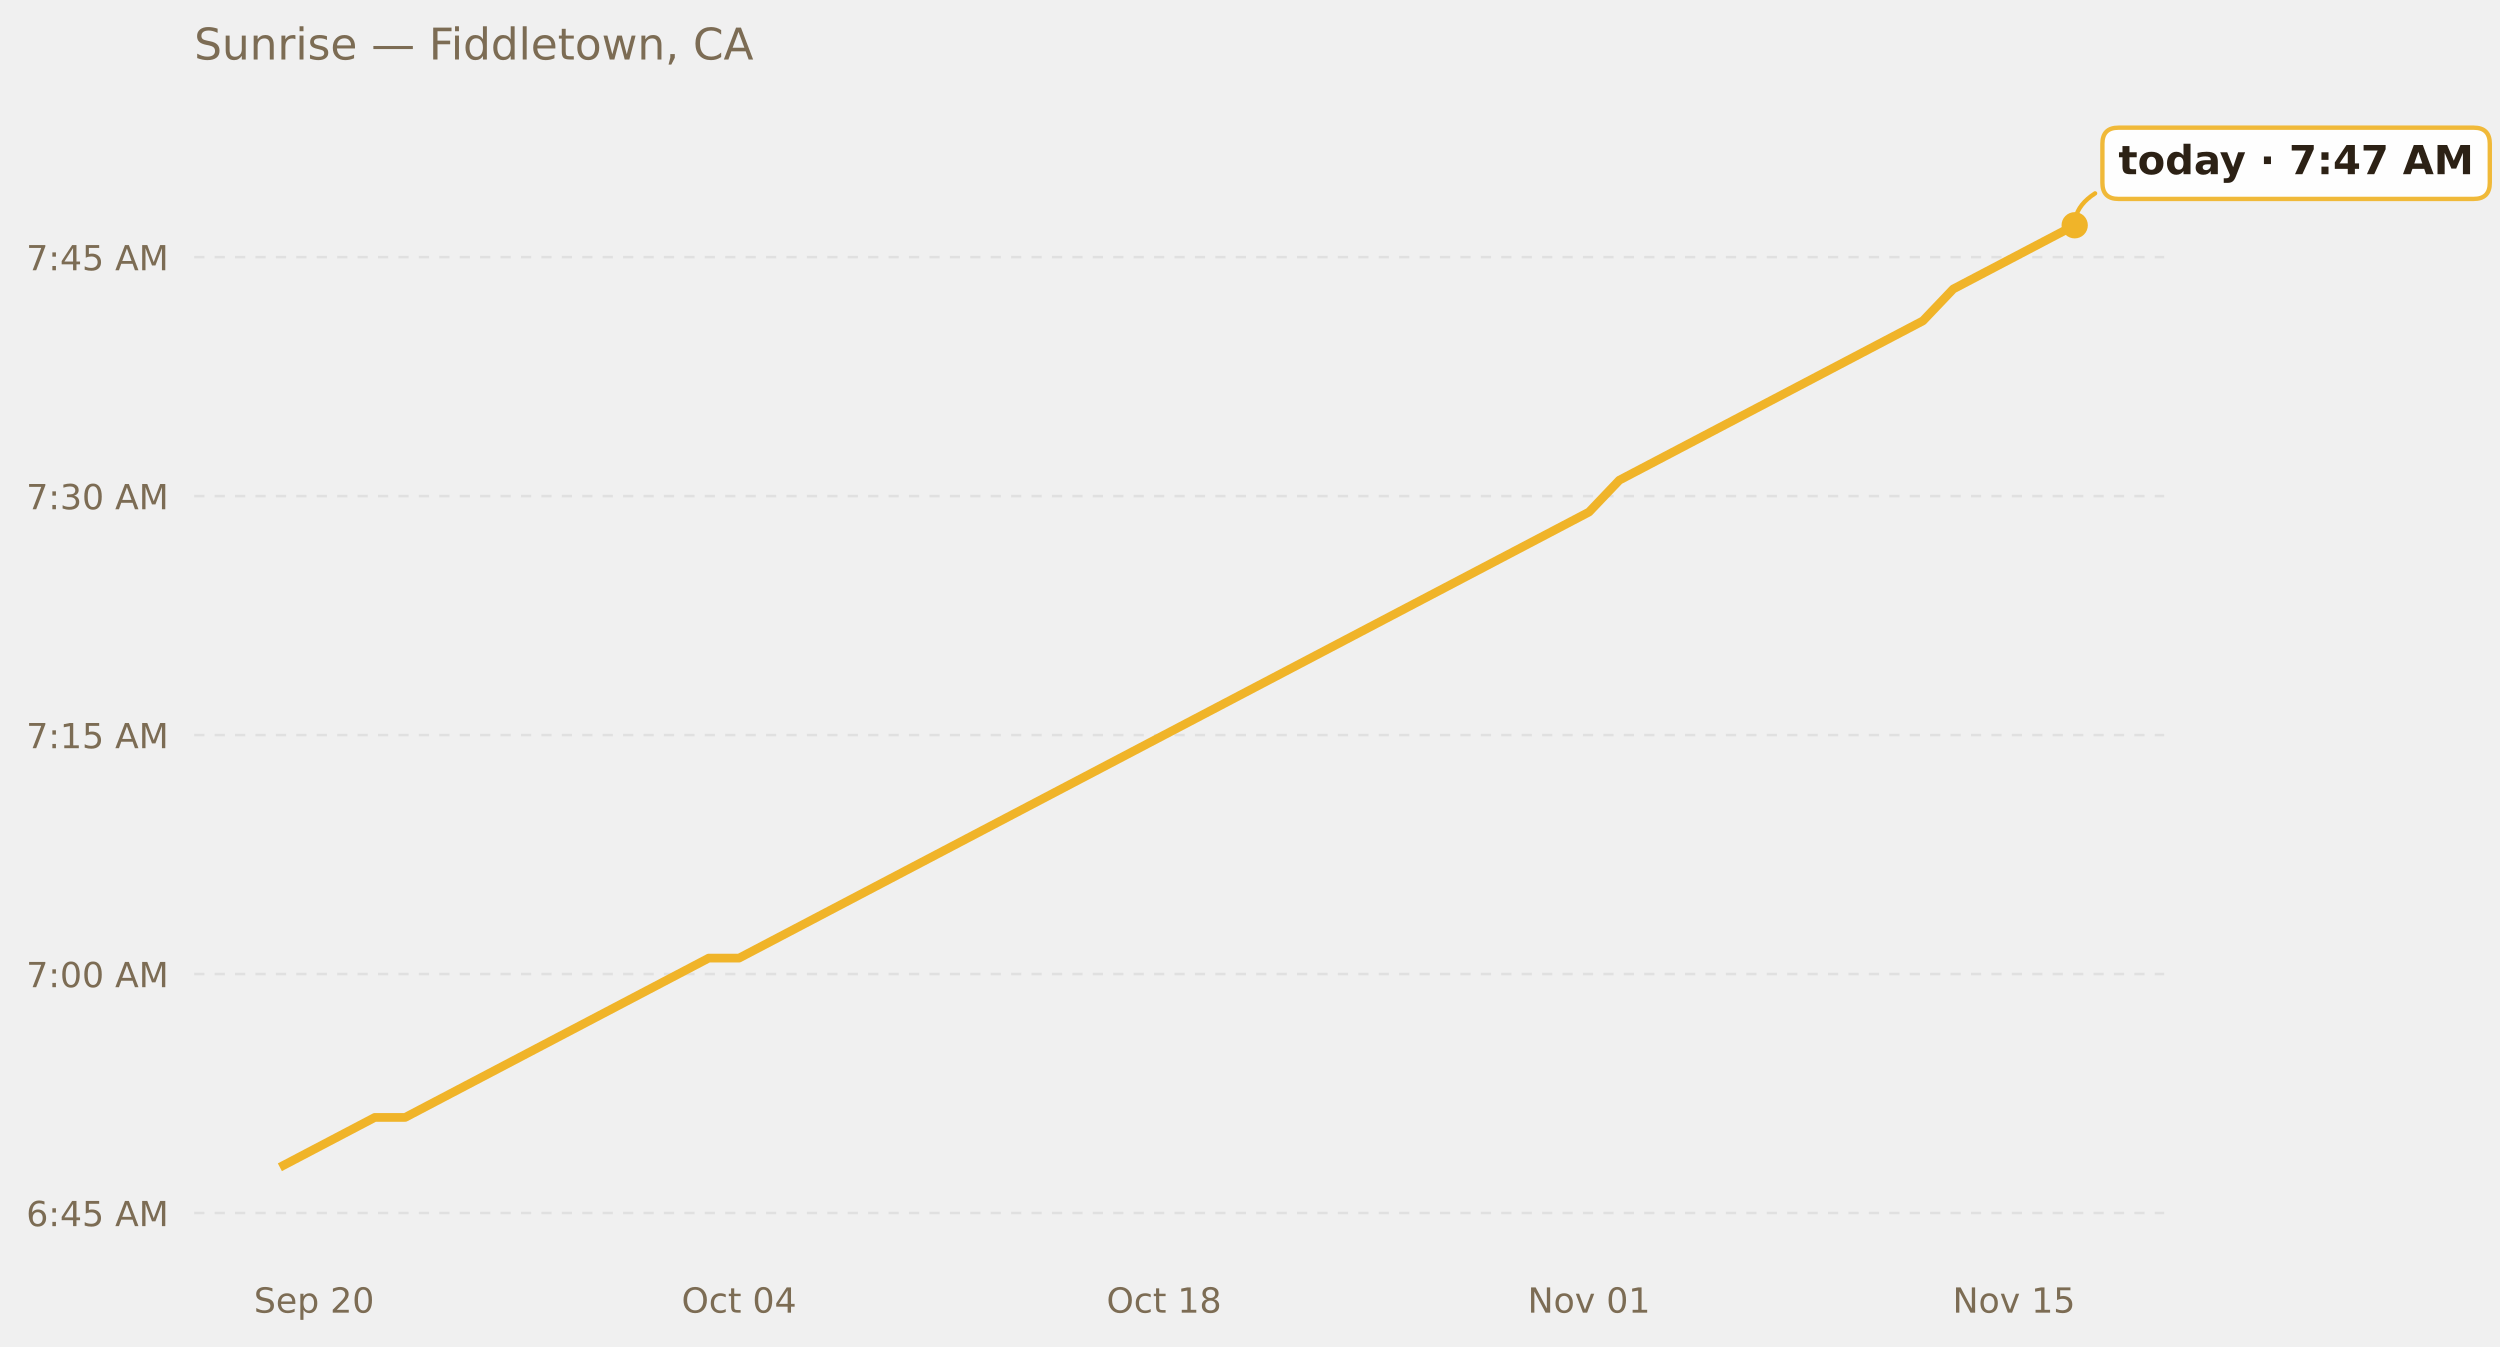
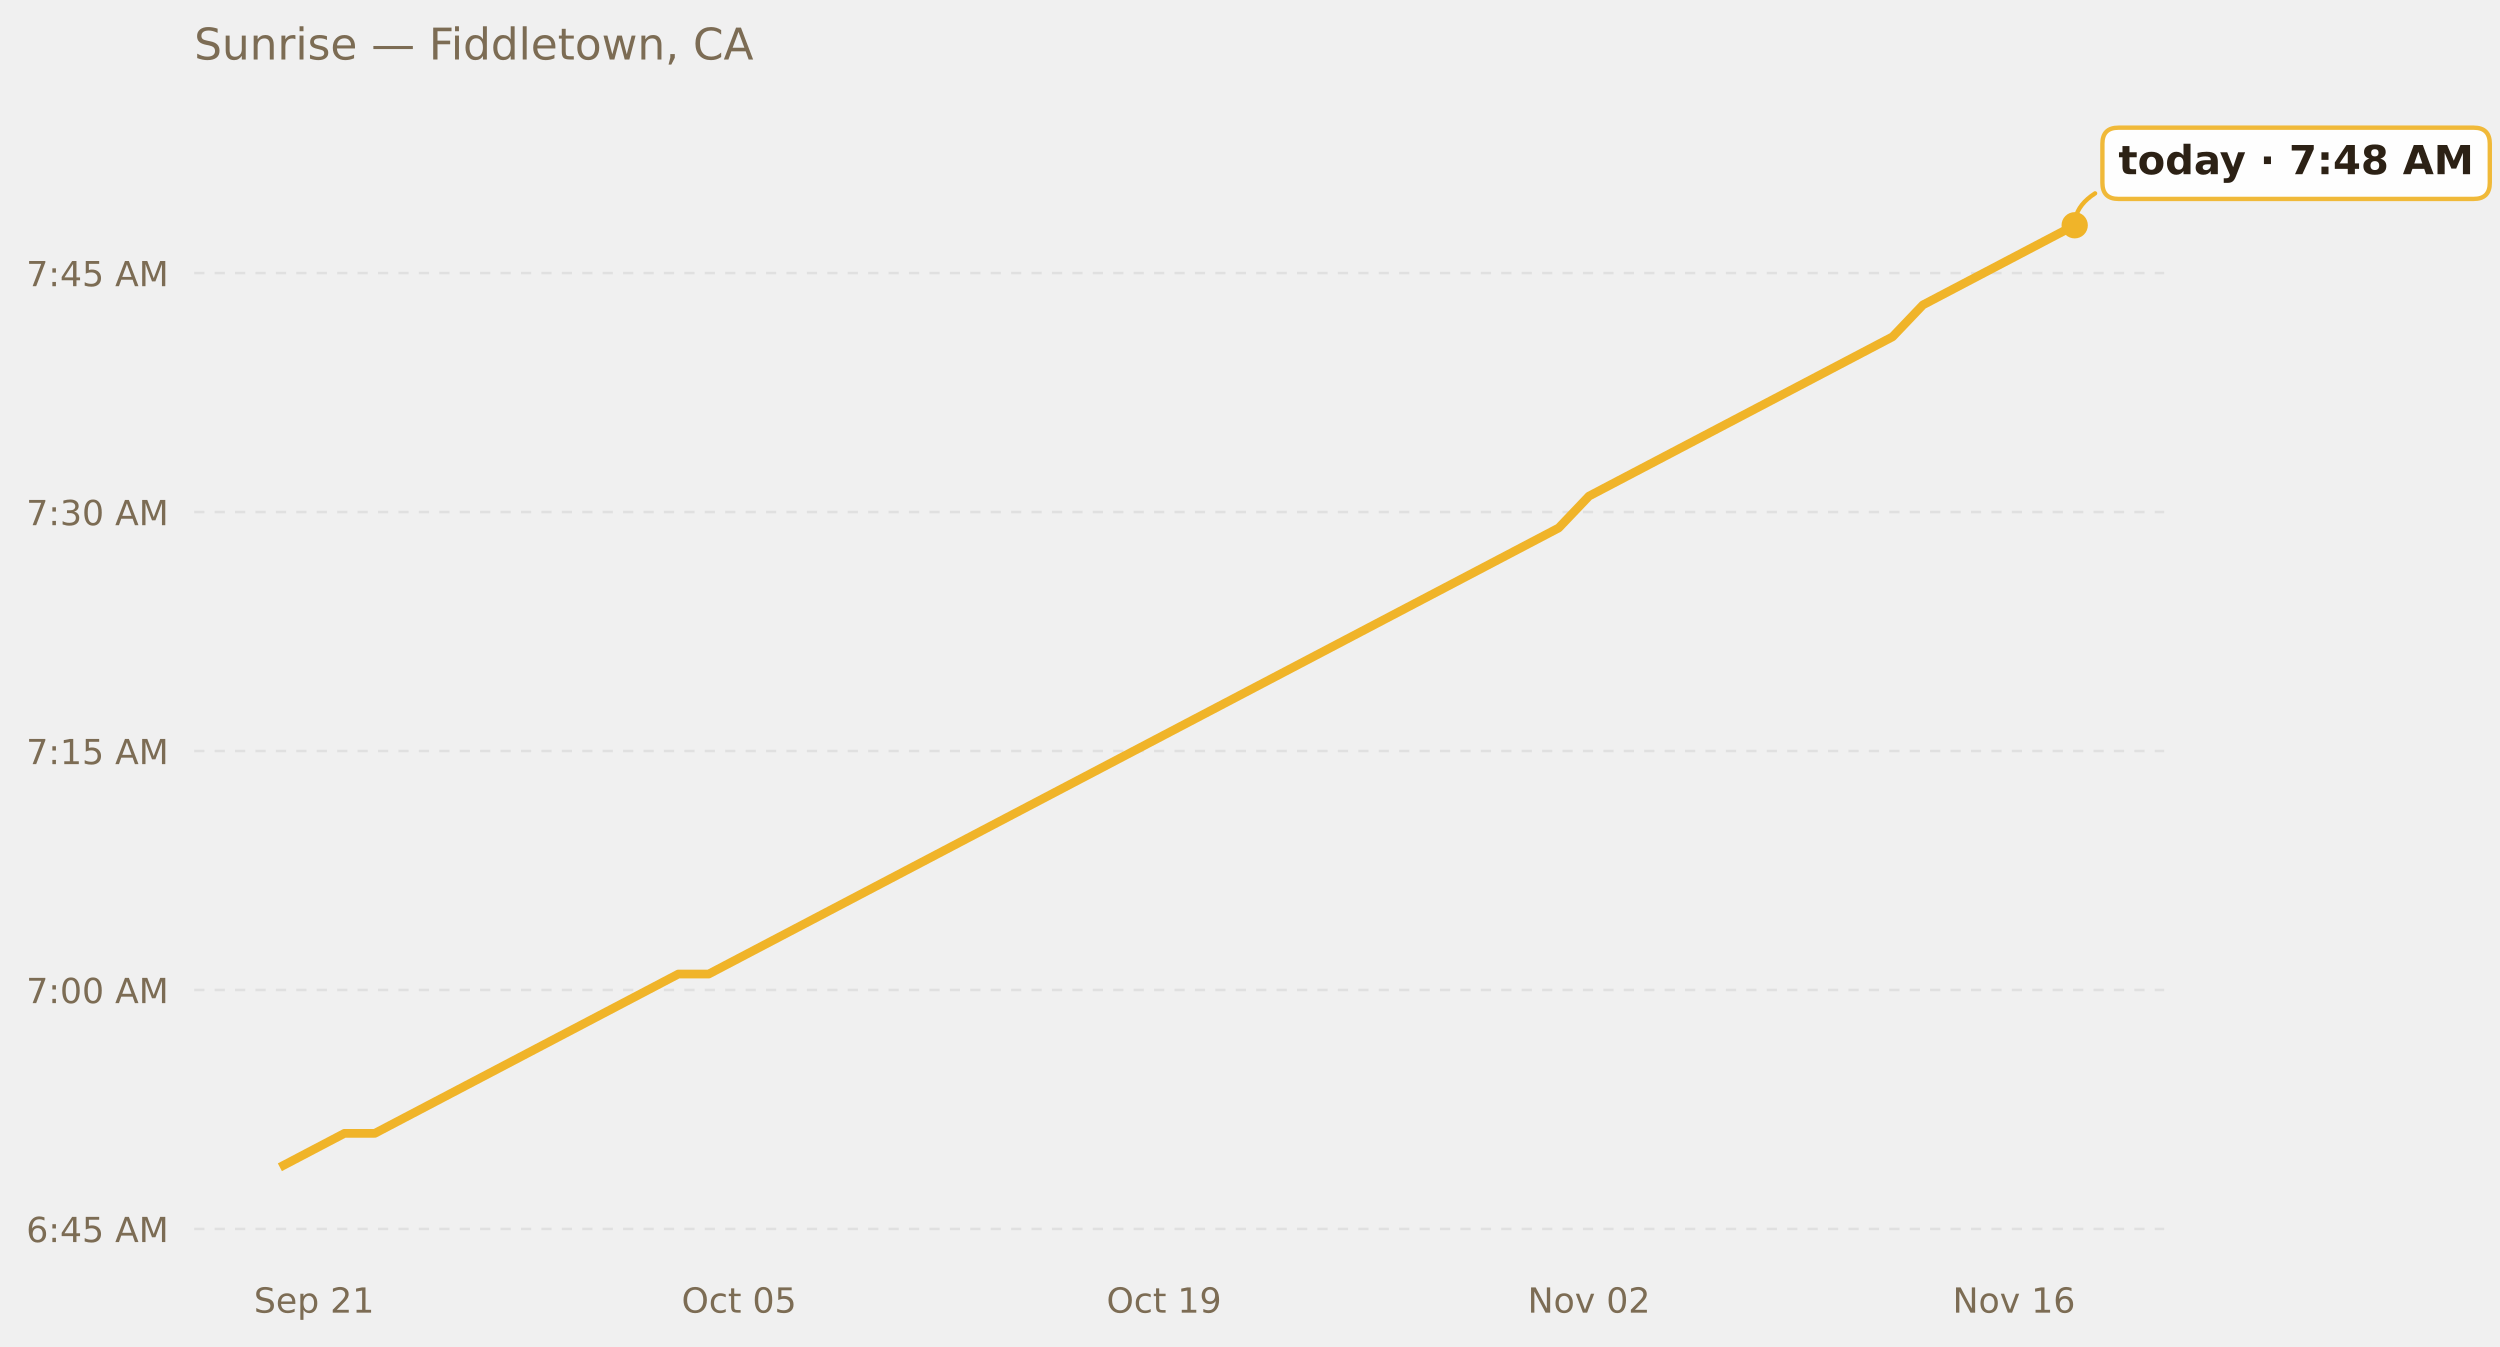
<svg xmlns="http://www.w3.org/2000/svg" xmlns:xlink="http://www.w3.org/1999/xlink" width="685.516pt" height="369.112pt" viewBox="0 0 685.516 369.112" version="1.1">
  <defs>
    <style type="text/css">*{stroke-linejoin: round; stroke-linecap: butt}</style>
  </defs>
  <g id="figure_1">
    <g id="patch_1">
      <path d="M 0 369.112  L 685.516 369.112  L 685.516 0  L 0 0  L 0 369.112  z " style="fill: none; opacity: 0" />
    </g>
    <g id="axes_1">
      <g id="patch_2">
        <path d="M 53.248 345.718  L 593.447 345.718  L 593.447 30.318  L 53.248 30.318  L 53.248 345.718  z " style="fill: none" />
      </g>
      <g id="matplotlib.axis_1">
        <g id="xtick_1">
          <g id="text_1">
            <g style="fill: #7c6c54" transform="translate(69.6183 359.9366) scale(0.095 -0.095)">
              <defs>
                <path id="DejaVuSans-53" d="M 3425 4513  L 3425 3897  Q 3066 4069 2747 4153  Q 2428 4238 2131 4238  Q 1616 4238 1336 4038  Q 1056 3838 1056 3469  Q 1056 3159 1242 3001  Q 1428 2844 1947 2747  L 2328 2669  Q 3034 2534 3370 2195  Q 3706 1856 3706 1288  Q 3706 609 3251 259  Q 2797 -91 1919 -91  Q 1588 -91 1214 -16  Q 841 59 441 206  L 441 856  Q 825 641 1194 531  Q 1563 422 1919 422  Q 2459 422 2753 634  Q 3047 847 3047 1241  Q 3047 1584 2836 1778  Q 2625 1972 2144 2069  L 1759 2144  Q 1053 2284 737 2584  Q 422 2884 422 3419  Q 422 4038 858 4394  Q 1294 4750 2059 4750  Q 2388 4750 2728 4690  Q 3069 4631 3425 4513  z " transform="scale(0.015625)" />
                <path id="DejaVuSans-65" d="M 3597 1894  L 3597 1613  L 953 1613  Q 991 1019 1311 708  Q 1631 397 2203 397  Q 2534 397 2845 478  Q 3156 559 3463 722  L 3463 178  Q 3153 47 2828 -22  Q 2503 -91 2169 -91  Q 1331 -91 842 396  Q 353 884 353 1716  Q 353 2575 817 3079  Q 1281 3584 2069 3584  Q 2775 3584 3186 3129  Q 3597 2675 3597 1894  z M 3022 2063  Q 3016 2534 2758 2815  Q 2500 3097 2075 3097  Q 1594 3097 1305 2825  Q 1016 2553 972 2059  L 3022 2063  z " transform="scale(0.015625)" />
                <path id="DejaVuSans-70" d="M 1159 525  L 1159 -1331  L 581 -1331  L 581 3500  L 1159 3500  L 1159 2969  Q 1341 3281 1617 3432  Q 1894 3584 2278 3584  Q 2916 3584 3314 3078  Q 3713 2572 3713 1747  Q 3713 922 3314 415  Q 2916 -91 2278 -91  Q 1894 -91 1617 61  Q 1341 213 1159 525  z M 3116 1747  Q 3116 2381 2855 2742  Q 2594 3103 2138 3103  Q 1681 3103 1420 2742  Q 1159 2381 1159 1747  Q 1159 1113 1420 752  Q 1681 391 2138 391  Q 2594 391 2855 752  Q 3116 1113 3116 1747  z " transform="scale(0.015625)" />
                <path id="DejaVuSans-20" transform="scale(0.015625)" />
                <path id="DejaVuSans-32" d="M 1228 531  L 3431 531  L 3431 0  L 469 0  L 469 531  Q 828 903 1448 1529  Q 2069 2156 2228 2338  Q 2531 2678 2651 2914  Q 2772 3150 2772 3378  Q 2772 3750 2511 3984  Q 2250 4219 1831 4219  Q 1534 4219 1204 4116  Q 875 4013 500 3803  L 500 4441  Q 881 4594 1212 4672  Q 1544 4750 1819 4750  Q 2544 4750 2975 4387  Q 3406 4025 3406 3419  Q 3406 3131 3298 2873  Q 3191 2616 2906 2266  Q 2828 2175 2409 1742  Q 1991 1309 1228 531  z " transform="scale(0.015625)" />
-                 <path id="DejaVuSans-30" d="M 2034 4250  Q 1547 4250 1301 3770  Q 1056 3291 1056 2328  Q 1056 1369 1301 889  Q 1547 409 2034 409  Q 2525 409 2770 889  Q 3016 1369 3016 2328  Q 3016 3291 2770 3770  Q 2525 4250 2034 4250  z M 2034 4750  Q 2819 4750 3233 4129  Q 3647 3509 3647 2328  Q 3647 1150 3233 529  Q 2819 -91 2034 -91  Q 1250 -91 836 529  Q 422 1150 422 2328  Q 422 3509 836 4129  Q 1250 4750 2034 4750  z " transform="scale(0.015625)" />
+                 <path id="DejaVuSans-31" d="M 794 531  L 1825 531  L 1825 4091  L 703 3866  L 703 4441  L 1819 4666  L 2450 4666  L 2450 531  L 3481 531  L 3481 0  L 794 0  L 794 531  z " transform="scale(0.015625)" />
              </defs>
              <use xlink:href="#DejaVuSans-53" />
              <use xlink:href="#DejaVuSans-65" x="63.477" />
              <use xlink:href="#DejaVuSans-70" x="125" />
              <use xlink:href="#DejaVuSans-20" x="188.477" />
              <use xlink:href="#DejaVuSans-32" x="220.264" />
-               <use xlink:href="#DejaVuSans-30" x="283.887" />
+               <use xlink:href="#DejaVuSans-31" x="283.887" />
            </g>
          </g>
        </g>
        <g id="xtick_2">
          <g id="text_2">
            <g style="fill: #7c6c54" transform="translate(186.8889 359.9366) scale(0.095 -0.095)">
              <defs>
                <path id="DejaVuSans-4f" d="M 2522 4238  Q 1834 4238 1429 3725  Q 1025 3213 1025 2328  Q 1025 1447 1429 934  Q 1834 422 2522 422  Q 3209 422 3611 934  Q 4013 1447 4013 2328  Q 4013 3213 3611 3725  Q 3209 4238 2522 4238  z M 2522 4750  Q 3503 4750 4090 4092  Q 4678 3434 4678 2328  Q 4678 1225 4090 567  Q 3503 -91 2522 -91  Q 1538 -91 948 565  Q 359 1222 359 2328  Q 359 3434 948 4092  Q 1538 4750 2522 4750  z " transform="scale(0.015625)" />
                <path id="DejaVuSans-63" d="M 3122 3366  L 3122 2828  Q 2878 2963 2633 3030  Q 2388 3097 2138 3097  Q 1578 3097 1268 2742  Q 959 2388 959 1747  Q 959 1106 1268 751  Q 1578 397 2138 397  Q 2388 397 2633 464  Q 2878 531 3122 666  L 3122 134  Q 2881 22 2623 -34  Q 2366 -91 2075 -91  Q 1284 -91 818 406  Q 353 903 353 1747  Q 353 2603 823 3093  Q 1294 3584 2113 3584  Q 2378 3584 2631 3529  Q 2884 3475 3122 3366  z " transform="scale(0.015625)" />
                <path id="DejaVuSans-74" d="M 1172 4494  L 1172 3500  L 2356 3500  L 2356 3053  L 1172 3053  L 1172 1153  Q 1172 725 1289 603  Q 1406 481 1766 481  L 2356 481  L 2356 0  L 1766 0  Q 1100 0 847 248  Q 594 497 594 1153  L 594 3053  L 172 3053  L 172 3500  L 594 3500  L 594 4494  L 1172 4494  z " transform="scale(0.015625)" />
-                 <path id="DejaVuSans-34" d="M 2419 4116  L 825 1625  L 2419 1625  L 2419 4116  z M 2253 4666  L 3047 4666  L 3047 1625  L 3713 1625  L 3713 1100  L 3047 1100  L 3047 0  L 2419 0  L 2419 1100  L 313 1100  L 313 1709  L 2253 4666  z " transform="scale(0.015625)" />
+                 <path id="DejaVuSans-30" d="M 2034 4250  Q 1547 4250 1301 3770  Q 1056 3291 1056 2328  Q 1056 1369 1301 889  Q 1547 409 2034 409  Q 2525 409 2770 889  Q 3016 1369 3016 2328  Q 3016 3291 2770 3770  Q 2525 4250 2034 4250  z M 2034 4750  Q 2819 4750 3233 4129  Q 3647 3509 3647 2328  Q 3647 1150 3233 529  Q 2819 -91 2034 -91  Q 1250 -91 836 529  Q 422 1150 422 2328  Q 422 3509 836 4129  Q 1250 4750 2034 4750  z " transform="scale(0.015625)" />
+                 <path id="DejaVuSans-35" d="M 691 4666  L 3169 4666  L 3169 4134  L 1269 4134  L 1269 2991  Q 1406 3038 1543 3061  Q 1681 3084 1819 3084  Q 2600 3084 3056 2656  Q 3513 2228 3513 1497  Q 3513 744 3044 326  Q 2575 -91 1722 -91  Q 1428 -91 1123 -41  Q 819 9 494 109  L 494 744  Q 775 591 1075 516  Q 1375 441 1709 441  Q 2250 441 2565 725  Q 2881 1009 2881 1497  Q 2881 1984 2565 2268  Q 2250 2553 1709 2553  Q 1456 2553 1204 2497  Q 953 2441 691 2322  L 691 4666  z " transform="scale(0.015625)" />
              </defs>
              <use xlink:href="#DejaVuSans-4f" />
              <use xlink:href="#DejaVuSans-63" x="78.711" />
              <use xlink:href="#DejaVuSans-74" x="133.691" />
              <use xlink:href="#DejaVuSans-20" x="172.9" />
              <use xlink:href="#DejaVuSans-30" x="204.688" />
-               <use xlink:href="#DejaVuSans-34" x="268.311" />
+               <use xlink:href="#DejaVuSans-35" x="268.311" />
            </g>
          </g>
        </g>
        <g id="xtick_3">
          <g id="text_3">
            <g style="fill: #7c6c54" transform="translate(303.4187 359.9366) scale(0.095 -0.095)">
              <defs>
-                 <path id="DejaVuSans-31" d="M 794 531  L 1825 531  L 1825 4091  L 703 3866  L 703 4441  L 1819 4666  L 2450 4666  L 2450 531  L 3481 531  L 3481 0  L 794 0  L 794 531  z " transform="scale(0.015625)" />
-                 <path id="DejaVuSans-38" d="M 2034 2216  Q 1584 2216 1326 1975  Q 1069 1734 1069 1313  Q 1069 891 1326 650  Q 1584 409 2034 409  Q 2484 409 2743 651  Q 3003 894 3003 1313  Q 3003 1734 2745 1975  Q 2488 2216 2034 2216  z M 1403 2484  Q 997 2584 770 2862  Q 544 3141 544 3541  Q 544 4100 942 4425  Q 1341 4750 2034 4750  Q 2731 4750 3128 4425  Q 3525 4100 3525 3541  Q 3525 3141 3298 2862  Q 3072 2584 2669 2484  Q 3125 2378 3379 2068  Q 3634 1759 3634 1313  Q 3634 634 3220 271  Q 2806 -91 2034 -91  Q 1263 -91 848 271  Q 434 634 434 1313  Q 434 1759 690 2068  Q 947 2378 1403 2484  z M 1172 3481  Q 1172 3119 1398 2916  Q 1625 2713 2034 2713  Q 2441 2713 2670 2916  Q 2900 3119 2900 3481  Q 2900 3844 2670 4047  Q 2441 4250 2034 4250  Q 1625 4250 1398 4047  Q 1172 3844 1172 3481  z " transform="scale(0.015625)" />
+                 <path id="DejaVuSans-39" d="M 703 97  L 703 672  Q 941 559 1184 500  Q 1428 441 1663 441  Q 2288 441 2617 861  Q 2947 1281 2994 2138  Q 2813 1869 2534 1725  Q 2256 1581 1919 1581  Q 1219 1581 811 2004  Q 403 2428 403 3163  Q 403 3881 828 4315  Q 1253 4750 1959 4750  Q 2769 4750 3195 4129  Q 3622 3509 3622 2328  Q 3622 1225 3098 567  Q 2575 -91 1691 -91  Q 1453 -91 1209 -44  Q 966 3 703 97  z M 1959 2075  Q 2384 2075 2632 2365  Q 2881 2656 2881 3163  Q 2881 3666 2632 3958  Q 2384 4250 1959 4250  Q 1534 4250 1286 3958  Q 1038 3666 1038 3163  Q 1038 2656 1286 2365  Q 1534 2075 1959 2075  z " transform="scale(0.015625)" />
              </defs>
              <use xlink:href="#DejaVuSans-4f" />
              <use xlink:href="#DejaVuSans-63" x="78.711" />
              <use xlink:href="#DejaVuSans-74" x="133.691" />
              <use xlink:href="#DejaVuSans-20" x="172.9" />
              <use xlink:href="#DejaVuSans-31" x="204.688" />
-               <use xlink:href="#DejaVuSans-38" x="268.311" />
+               <use xlink:href="#DejaVuSans-39" x="268.311" />
            </g>
          </g>
        </g>
        <g id="xtick_4">
          <g id="text_4">
            <g style="fill: #7c6c54" transform="translate(418.8902 359.9366) scale(0.095 -0.095)">
              <defs>
                <path id="DejaVuSans-4e" d="M 628 4666  L 1478 4666  L 3547 763  L 3547 4666  L 4159 4666  L 4159 0  L 3309 0  L 1241 3903  L 1241 0  L 628 0  L 628 4666  z " transform="scale(0.015625)" />
                <path id="DejaVuSans-6f" d="M 1959 3097  Q 1497 3097 1228 2736  Q 959 2375 959 1747  Q 959 1119 1226 758  Q 1494 397 1959 397  Q 2419 397 2687 759  Q 2956 1122 2956 1747  Q 2956 2369 2687 2733  Q 2419 3097 1959 3097  z M 1959 3584  Q 2709 3584 3137 3096  Q 3566 2609 3566 1747  Q 3566 888 3137 398  Q 2709 -91 1959 -91  Q 1206 -91 779 398  Q 353 888 353 1747  Q 353 2609 779 3096  Q 1206 3584 1959 3584  z " transform="scale(0.015625)" />
                <path id="DejaVuSans-76" d="M 191 3500  L 800 3500  L 1894 563  L 2988 3500  L 3597 3500  L 2284 0  L 1503 0  L 191 3500  z " transform="scale(0.015625)" />
              </defs>
              <use xlink:href="#DejaVuSans-4e" />
              <use xlink:href="#DejaVuSans-6f" x="74.805" />
              <use xlink:href="#DejaVuSans-76" x="135.986" />
              <use xlink:href="#DejaVuSans-20" x="195.166" />
              <use xlink:href="#DejaVuSans-30" x="226.953" />
-               <use xlink:href="#DejaVuSans-31" x="290.576" />
+               <use xlink:href="#DejaVuSans-32" x="290.576" />
            </g>
          </g>
        </g>
        <g id="xtick_5">
          <g id="text_5">
            <g style="fill: #7c6c54" transform="translate(535.42 359.9366) scale(0.095 -0.095)">
              <defs>
-                 <path id="DejaVuSans-35" d="M 691 4666  L 3169 4666  L 3169 4134  L 1269 4134  L 1269 2991  Q 1406 3038 1543 3061  Q 1681 3084 1819 3084  Q 2600 3084 3056 2656  Q 3513 2228 3513 1497  Q 3513 744 3044 326  Q 2575 -91 1722 -91  Q 1428 -91 1123 -41  Q 819 9 494 109  L 494 744  Q 775 591 1075 516  Q 1375 441 1709 441  Q 2250 441 2565 725  Q 2881 1009 2881 1497  Q 2881 1984 2565 2268  Q 2250 2553 1709 2553  Q 1456 2553 1204 2497  Q 953 2441 691 2322  L 691 4666  z " transform="scale(0.015625)" />
+                 <path id="DejaVuSans-36" d="M 2113 2584  Q 1688 2584 1439 2293  Q 1191 2003 1191 1497  Q 1191 994 1439 701  Q 1688 409 2113 409  Q 2538 409 2786 701  Q 3034 994 3034 1497  Q 3034 2003 2786 2293  Q 2538 2584 2113 2584  z M 3366 4563  L 3366 3988  Q 3128 4100 2886 4159  Q 2644 4219 2406 4219  Q 1781 4219 1451 3797  Q 1122 3375 1075 2522  Q 1259 2794 1537 2939  Q 1816 3084 2150 3084  Q 2853 3084 3261 2657  Q 3669 2231 3669 1497  Q 3669 778 3244 343  Q 2819 -91 2113 -91  Q 1303 -91 875 529  Q 447 1150 447 2328  Q 447 3434 972 4092  Q 1497 4750 2381 4750  Q 2619 4750 2861 4703  Q 3103 4656 3366 4563  z " transform="scale(0.015625)" />
              </defs>
              <use xlink:href="#DejaVuSans-4e" />
              <use xlink:href="#DejaVuSans-6f" x="74.805" />
              <use xlink:href="#DejaVuSans-76" x="135.986" />
              <use xlink:href="#DejaVuSans-20" x="195.166" />
              <use xlink:href="#DejaVuSans-31" x="226.953" />
-               <use xlink:href="#DejaVuSans-35" x="290.576" />
+               <use xlink:href="#DejaVuSans-36" x="290.576" />
            </g>
          </g>
        </g>
      </g>
      <g id="matplotlib.axis_2">
        <g id="ytick_1">
          <g id="line2d_1">
-             <path d="M 53.248 332.613  L 593.447 332.613  " clip-path="url(#pf7d33847f4)" style="fill: none; stroke-dasharray: 2.8,2.8; stroke-dashoffset: 0; stroke: #e0e0e0; stroke-width: 0.7" />
+             <path d="M 53.248 336.981  L 593.447 336.981  " clip-path="url(#p0df852253e)" style="fill: none; stroke-dasharray: 2.8,2.8; stroke-dashoffset: 0; stroke: #e0e0e0; stroke-width: 0.7" />
          </g>
          <g id="text_6">
-             <g style="fill: #7c6c54" transform="translate(7.2 336.2221) scale(0.095 -0.095)">
-               <defs>
-                 <path id="DejaVuSans-36" d="M 2113 2584  Q 1688 2584 1439 2293  Q 1191 2003 1191 1497  Q 1191 994 1439 701  Q 1688 409 2113 409  Q 2538 409 2786 701  Q 3034 994 3034 1497  Q 3034 2003 2786 2293  Q 2538 2584 2113 2584  z M 3366 4563  L 3366 3988  Q 3128 4100 2886 4159  Q 2644 4219 2406 4219  Q 1781 4219 1451 3797  Q 1122 3375 1075 2522  Q 1259 2794 1537 2939  Q 1816 3084 2150 3084  Q 2853 3084 3261 2657  Q 3669 2231 3669 1497  Q 3669 778 3244 343  Q 2819 -91 2113 -91  Q 1303 -91 875 529  Q 447 1150 447 2328  Q 447 3434 972 4092  Q 1497 4750 2381 4750  Q 2619 4750 2861 4703  Q 3103 4656 3366 4563  z " transform="scale(0.015625)" />
+             <g style="fill: #7c6c54" transform="translate(7.2 340.5905) scale(0.095 -0.095)">
+               <defs>
                <path id="DejaVuSans-3a" d="M 750 794  L 1409 794  L 1409 0  L 750 0  L 750 794  z M 750 3309  L 1409 3309  L 1409 2516  L 750 2516  L 750 3309  z " transform="scale(0.015625)" />
+                 <path id="DejaVuSans-34" d="M 2419 4116  L 825 1625  L 2419 1625  L 2419 4116  z M 2253 4666  L 3047 4666  L 3047 1625  L 3713 1625  L 3713 1100  L 3047 1100  L 3047 0  L 2419 0  L 2419 1100  L 313 1100  L 313 1709  L 2253 4666  z " transform="scale(0.015625)" />
                <path id="DejaVuSans-41" d="M 2188 4044  L 1331 1722  L 3047 1722  L 2188 4044  z M 1831 4666  L 2547 4666  L 4325 0  L 3669 0  L 3244 1197  L 1141 1197  L 716 0  L 50 0  L 1831 4666  z " transform="scale(0.015625)" />
                <path id="DejaVuSans-4d" d="M 628 4666  L 1569 4666  L 2759 1491  L 3956 4666  L 4897 4666  L 4897 0  L 4281 0  L 4281 4097  L 3078 897  L 2444 897  L 1241 4097  L 1241 0  L 628 0  L 628 4666  z " transform="scale(0.015625)" />
              </defs>
              <use xlink:href="#DejaVuSans-36" />
              <use xlink:href="#DejaVuSans-3a" x="63.623" />
              <use xlink:href="#DejaVuSans-34" x="97.314" />
              <use xlink:href="#DejaVuSans-35" x="160.938" />
              <use xlink:href="#DejaVuSans-20" x="224.561" />
              <use xlink:href="#DejaVuSans-41" x="256.348" />
              <use xlink:href="#DejaVuSans-4d" x="324.756" />
            </g>
          </g>
        </g>
        <g id="ytick_2">
          <g id="line2d_2">
-             <path d="M 53.248 267.087  L 593.447 267.087  " clip-path="url(#pf7d33847f4)" style="fill: none; stroke-dasharray: 2.8,2.8; stroke-dashoffset: 0; stroke: #e0e0e0; stroke-width: 0.7" />
+             <path d="M 53.248 271.455  L 593.447 271.455  " clip-path="url(#p0df852253e)" style="fill: none; stroke-dasharray: 2.8,2.8; stroke-dashoffset: 0; stroke: #e0e0e0; stroke-width: 0.7" />
          </g>
          <g id="text_7">
-             <g style="fill: #7c6c54" transform="translate(7.2 270.6958) scale(0.095 -0.095)">
+             <g style="fill: #7c6c54" transform="translate(7.2 275.0642) scale(0.095 -0.095)">
              <defs>
                <path id="DejaVuSans-37" d="M 525 4666  L 3525 4666  L 3525 4397  L 1831 0  L 1172 0  L 2766 4134  L 525 4134  L 525 4666  z " transform="scale(0.015625)" />
              </defs>
              <use xlink:href="#DejaVuSans-37" />
              <use xlink:href="#DejaVuSans-3a" x="63.623" />
              <use xlink:href="#DejaVuSans-30" x="97.314" />
              <use xlink:href="#DejaVuSans-30" x="160.938" />
              <use xlink:href="#DejaVuSans-20" x="224.561" />
              <use xlink:href="#DejaVuSans-41" x="256.348" />
              <use xlink:href="#DejaVuSans-4d" x="324.756" />
            </g>
          </g>
        </g>
        <g id="ytick_3">
          <g id="line2d_3">
-             <path d="M 53.248 201.56  L 593.447 201.56  " clip-path="url(#pf7d33847f4)" style="fill: none; stroke-dasharray: 2.8,2.8; stroke-dashoffset: 0; stroke: #e0e0e0; stroke-width: 0.7" />
+             <path d="M 53.248 205.929  L 593.447 205.929  " clip-path="url(#p0df852253e)" style="fill: none; stroke-dasharray: 2.8,2.8; stroke-dashoffset: 0; stroke: #e0e0e0; stroke-width: 0.7" />
          </g>
          <g id="text_8">
-             <g style="fill: #7c6c54" transform="translate(7.2 205.1695) scale(0.095 -0.095)">
+             <g style="fill: #7c6c54" transform="translate(7.2 209.5379) scale(0.095 -0.095)">
              <use xlink:href="#DejaVuSans-37" />
              <use xlink:href="#DejaVuSans-3a" x="63.623" />
              <use xlink:href="#DejaVuSans-31" x="97.314" />
              <use xlink:href="#DejaVuSans-35" x="160.938" />
              <use xlink:href="#DejaVuSans-20" x="224.561" />
              <use xlink:href="#DejaVuSans-41" x="256.348" />
              <use xlink:href="#DejaVuSans-4d" x="324.756" />
            </g>
          </g>
        </g>
        <g id="ytick_4">
          <g id="line2d_4">
-             <path d="M 53.248 136.034  L 593.447 136.034  " clip-path="url(#pf7d33847f4)" style="fill: none; stroke-dasharray: 2.8,2.8; stroke-dashoffset: 0; stroke: #e0e0e0; stroke-width: 0.7" />
+             <path d="M 53.248 140.402  L 593.447 140.402  " clip-path="url(#p0df852253e)" style="fill: none; stroke-dasharray: 2.8,2.8; stroke-dashoffset: 0; stroke: #e0e0e0; stroke-width: 0.7" />
          </g>
          <g id="text_9">
-             <g style="fill: #7c6c54" transform="translate(7.2 139.6432) scale(0.095 -0.095)">
+             <g style="fill: #7c6c54" transform="translate(7.2 144.0116) scale(0.095 -0.095)">
              <defs>
                <path id="DejaVuSans-33" d="M 2597 2516  Q 3050 2419 3304 2112  Q 3559 1806 3559 1356  Q 3559 666 3084 287  Q 2609 -91 1734 -91  Q 1441 -91 1130 -33  Q 819 25 488 141  L 488 750  Q 750 597 1062 519  Q 1375 441 1716 441  Q 2309 441 2620 675  Q 2931 909 2931 1356  Q 2931 1769 2642 2001  Q 2353 2234 1838 2234  L 1294 2234  L 1294 2753  L 1863 2753  Q 2328 2753 2575 2939  Q 2822 3125 2822 3475  Q 2822 3834 2567 4026  Q 2313 4219 1838 4219  Q 1578 4219 1281 4162  Q 984 4106 628 3988  L 628 4550  Q 988 4650 1302 4700  Q 1616 4750 1894 4750  Q 2613 4750 3031 4423  Q 3450 4097 3450 3541  Q 3450 3153 3228 2886  Q 3006 2619 2597 2516  z " transform="scale(0.015625)" />
              </defs>
              <use xlink:href="#DejaVuSans-37" />
              <use xlink:href="#DejaVuSans-3a" x="63.623" />
              <use xlink:href="#DejaVuSans-33" x="97.314" />
              <use xlink:href="#DejaVuSans-30" x="160.938" />
              <use xlink:href="#DejaVuSans-20" x="224.561" />
              <use xlink:href="#DejaVuSans-41" x="256.348" />
              <use xlink:href="#DejaVuSans-4d" x="324.756" />
            </g>
          </g>
        </g>
        <g id="ytick_5">
          <g id="line2d_5">
-             <path d="M 53.248 70.508  L 593.447 70.508  " clip-path="url(#pf7d33847f4)" style="fill: none; stroke-dasharray: 2.8,2.8; stroke-dashoffset: 0; stroke: #e0e0e0; stroke-width: 0.7" />
+             <path d="M 53.248 74.876  L 593.447 74.876  " clip-path="url(#p0df852253e)" style="fill: none; stroke-dasharray: 2.8,2.8; stroke-dashoffset: 0; stroke: #e0e0e0; stroke-width: 0.7" />
          </g>
          <g id="text_10">
-             <g style="fill: #7c6c54" transform="translate(7.2 74.11686) scale(0.095 -0.095)">
+             <g style="fill: #7c6c54" transform="translate(7.2 78.48528) scale(0.095 -0.095)">
              <use xlink:href="#DejaVuSans-37" />
              <use xlink:href="#DejaVuSans-3a" x="63.623" />
              <use xlink:href="#DejaVuSans-34" x="97.314" />
              <use xlink:href="#DejaVuSans-35" x="160.938" />
              <use xlink:href="#DejaVuSans-20" x="224.561" />
              <use xlink:href="#DejaVuSans-41" x="256.348" />
              <use xlink:href="#DejaVuSans-4d" x="324.756" />
            </g>
          </g>
        </g>
      </g>
      <g id="line2d_6">
-         <path d="M 77.802 319.508  L 86.126 315.139  L 94.45 310.771  L 102.773 306.402  L 111.097 306.402  L 119.42 302.034  L 127.744 297.665  L 136.067 293.297  L 144.391 288.929  L 152.715 284.56  L 161.038 280.192  L 169.362 275.823  L 177.685 271.455  L 186.009 267.087  L 194.332 262.718  L 202.656 262.718  L 210.979 258.35  L 219.303 253.981  L 227.627 249.613  L 235.95 245.244  L 244.274 240.876  L 252.597 236.508  L 260.921 232.139  L 269.244 227.771  L 277.568 223.402  L 285.891 219.034  L 294.215 214.665  L 302.539 210.297  L 310.862 205.929  L 319.186 201.56  L 327.509 197.192  L 335.833 192.823  L 344.156 188.455  L 352.48 184.087  L 360.804 179.718  L 369.127 175.35  L 377.451 170.981  L 385.774 166.613  L 394.098 162.244  L 402.421 157.876  L 410.745 153.508  L 419.068 149.139  L 427.392 144.771  L 435.716 140.402  L 444.039 131.665  L 452.363 127.297  L 460.686 122.929  L 469.01 118.56  L 477.333 114.192  L 485.657 109.823  L 493.981 105.455  L 502.304 101.087  L 510.628 96.718  L 518.951 92.35  L 527.275 87.981  L 535.598 79.244  L 543.922 74.876  L 552.245 70.508  L 560.569 66.139  L 568.893 61.771  " clip-path="url(#pf7d33847f4)" style="fill: none; stroke: #f0b429; stroke-width: 2.4; stroke-linecap: square" />
+         <path d="M 77.802 319.508  L 86.126 315.139  L 94.45 310.771  L 102.773 310.771  L 111.097 306.402  L 119.42 302.034  L 127.744 297.665  L 136.067 293.297  L 144.391 288.929  L 152.715 284.56  L 161.038 280.192  L 169.362 275.823  L 177.685 271.455  L 186.009 267.087  L 194.332 267.087  L 202.656 262.718  L 210.979 258.35  L 219.303 253.981  L 227.627 249.613  L 235.95 245.244  L 244.274 240.876  L 252.597 236.508  L 260.921 232.139  L 269.244 227.771  L 277.568 223.402  L 285.891 219.034  L 294.215 214.665  L 302.539 210.297  L 310.862 205.929  L 319.186 201.56  L 327.509 197.192  L 335.833 192.823  L 344.156 188.455  L 352.48 184.087  L 360.804 179.718  L 369.127 175.35  L 377.451 170.981  L 385.774 166.613  L 394.098 162.244  L 402.421 157.876  L 410.745 153.508  L 419.068 149.139  L 427.392 144.771  L 435.716 136.034  L 444.039 131.665  L 452.363 127.297  L 460.686 122.929  L 469.01 118.56  L 477.333 114.192  L 485.657 109.823  L 493.981 105.455  L 502.304 101.087  L 510.628 96.718  L 518.951 92.35  L 527.275 83.613  L 535.598 79.244  L 543.922 74.876  L 552.245 70.508  L 560.569 66.139  L 568.893 61.771  " clip-path="url(#p0df852253e)" style="fill: none; stroke: #f0b429; stroke-width: 2.4; stroke-linecap: square" />
      </g>
      <g id="patch_3">
        <path d="M 574.481 53.024  Q 570.003 55.902 569.113 59.783  " style="fill: none; stroke: #f0b429; stroke-width: 1.2; stroke-linecap: round" />
      </g>
      <g id="text_11">
        <g id="patch_4">
          <path d="M 580.893 54.544  L 678.316 54.544  Q 682.716 54.544 682.716 50.144  L 682.716 39.412  Q 682.716 35.012 678.316 35.012  L 580.893 35.012  Q 576.493 35.012 576.493 39.412  L 576.493 50.144  Q 576.493 54.544 580.893 54.544  z " style="fill: #ffffff; opacity: 0.92; stroke: #f0b429; stroke-width: 1.2; stroke-linejoin: miter" />
        </g>
        <g style="fill: #2c2115" transform="translate(580.8926 47.77076) scale(0.11 -0.11)">
          <defs>
            <path id="DejaVuSans-Bold-74" d="M 1759 4494  L 1759 3500  L 2913 3500  L 2913 2700  L 1759 2700  L 1759 1216  Q 1759 972 1856 886  Q 1953 800 2241 800  L 2816 800  L 2816 0  L 1856 0  Q 1194 0 917 276  Q 641 553 641 1216  L 641 2700  L 84 2700  L 84 3500  L 641 3500  L 641 4494  L 1759 4494  z " transform="scale(0.015625)" />
            <path id="DejaVuSans-Bold-6f" d="M 2203 2784  Q 1831 2784 1636 2517  Q 1441 2250 1441 1747  Q 1441 1244 1636 976  Q 1831 709 2203 709  Q 2569 709 2762 976  Q 2956 1244 2956 1747  Q 2956 2250 2762 2517  Q 2569 2784 2203 2784  z M 2203 3584  Q 3106 3584 3614 3096  Q 4122 2609 4122 1747  Q 4122 884 3614 396  Q 3106 -91 2203 -91  Q 1297 -91 786 396  Q 275 884 275 1747  Q 275 2609 786 3096  Q 1297 3584 2203 3584  z " transform="scale(0.015625)" />
            <path id="DejaVuSans-Bold-64" d="M 2919 2988  L 2919 4863  L 4044 4863  L 4044 0  L 2919 0  L 2919 506  Q 2688 197 2409 53  Q 2131 -91 1766 -91  Q 1119 -91 703 423  Q 288 938 288 1747  Q 288 2556 703 3070  Q 1119 3584 1766 3584  Q 2128 3584 2408 3439  Q 2688 3294 2919 2988  z M 2181 722  Q 2541 722 2730 984  Q 2919 1247 2919 1747  Q 2919 2247 2730 2509  Q 2541 2772 2181 2772  Q 1825 2772 1636 2509  Q 1447 2247 1447 1747  Q 1447 1247 1636 984  Q 1825 722 2181 722  z " transform="scale(0.015625)" />
            <path id="DejaVuSans-Bold-61" d="M 2106 1575  Q 1756 1575 1579 1456  Q 1403 1338 1403 1106  Q 1403 894 1545 773  Q 1688 653 1941 653  Q 2256 653 2472 879  Q 2688 1106 2688 1447  L 2688 1575  L 2106 1575  z M 3816 1997  L 3816 0  L 2688 0  L 2688 519  Q 2463 200 2181 54  Q 1900 -91 1497 -91  Q 953 -91 614 226  Q 275 544 275 1050  Q 275 1666 698 1953  Q 1122 2241 2028 2241  L 2688 2241  L 2688 2328  Q 2688 2594 2478 2717  Q 2269 2841 1825 2841  Q 1466 2841 1156 2769  Q 847 2697 581 2553  L 581 3406  Q 941 3494 1303 3539  Q 1666 3584 2028 3584  Q 2975 3584 3395 3211  Q 3816 2838 3816 1997  z " transform="scale(0.015625)" />
            <path id="DejaVuSans-Bold-79" d="M 78 3500  L 1197 3500  L 2138 1125  L 2938 3500  L 4056 3500  L 2584 -331  Q 2363 -916 2067 -1148  Q 1772 -1381 1288 -1381  L 641 -1381  L 641 -647  L 991 -647  Q 1275 -647 1404 -556  Q 1534 -466 1606 -231  L 1638 -134  L 78 3500  z " transform="scale(0.015625)" />
            <path id="DejaVuSans-Bold-20" transform="scale(0.015625)" />
            <path id="DejaVuSans-Bold-b7" d="M 653 2828  L 1778 2828  L 1778 1619  L 653 1619  L 653 2828  z " transform="scale(0.015625)" />
            <path id="DejaVuSans-Bold-37" d="M 428 4666  L 3944 4666  L 3944 3988  L 2125 0  L 953 0  L 2675 3781  L 428 3781  L 428 4666  z " transform="scale(0.015625)" />
            <path id="DejaVuSans-Bold-3a" d="M 716 3500  L 1844 3500  L 1844 2291  L 716 2291  L 716 3500  z M 716 1209  L 1844 1209  L 1844 0  L 716 0  L 716 1209  z " transform="scale(0.015625)" />
            <path id="DejaVuSans-Bold-34" d="M 2356 3675  L 1038 1722  L 2356 1722  L 2356 3675  z M 2156 4666  L 3494 4666  L 3494 1722  L 4159 1722  L 4159 850  L 3494 850  L 3494 0  L 2356 0  L 2356 850  L 288 850  L 288 1881  L 2156 4666  z " transform="scale(0.015625)" />
+             <path id="DejaVuSans-Bold-38" d="M 2228 2088  Q 1891 2088 1709 1903  Q 1528 1719 1528 1375  Q 1528 1031 1709 848  Q 1891 666 2228 666  Q 2563 666 2741 848  Q 2919 1031 2919 1375  Q 2919 1722 2741 1905  Q 2563 2088 2228 2088  z M 1350 2484  Q 925 2613 709 2878  Q 494 3144 494 3541  Q 494 4131 934 4440  Q 1375 4750 2228 4750  Q 3075 4750 3515 4442  Q 3956 4134 3956 3541  Q 3956 3144 3739 2878  Q 3522 2613 3097 2484  Q 3572 2353 3814 2058  Q 4056 1763 4056 1313  Q 4056 619 3595 264  Q 3134 -91 2228 -91  Q 1319 -91 855 264  Q 391 619 391 1313  Q 391 1763 633 2058  Q 875 2353 1350 2484  z M 1631 3419  Q 1631 3141 1786 2991  Q 1941 2841 2228 2841  Q 2509 2841 2662 2991  Q 2816 3141 2816 3419  Q 2816 3697 2662 3845  Q 2509 3994 2228 3994  Q 1941 3994 1786 3844  Q 1631 3694 1631 3419  z " transform="scale(0.015625)" />
            <path id="DejaVuSans-Bold-41" d="M 3419 850  L 1538 850  L 1241 0  L 31 0  L 1759 4666  L 3194 4666  L 4922 0  L 3713 0  L 3419 850  z M 1838 1716  L 3116 1716  L 2478 3572  L 1838 1716  z " transform="scale(0.015625)" />
            <path id="DejaVuSans-Bold-4d" d="M 588 4666  L 2119 4666  L 3181 2169  L 4250 4666  L 5778 4666  L 5778 0  L 4641 0  L 4641 3413  L 3566 897  L 2803 897  L 1728 3413  L 1728 0  L 588 0  L 588 4666  z " transform="scale(0.015625)" />
          </defs>
          <use xlink:href="#DejaVuSans-Bold-74" />
          <use xlink:href="#DejaVuSans-Bold-6f" x="47.803" />
          <use xlink:href="#DejaVuSans-Bold-64" x="116.504" />
          <use xlink:href="#DejaVuSans-Bold-61" x="188.086" />
          <use xlink:href="#DejaVuSans-Bold-79" x="252.441" />
          <use xlink:href="#DejaVuSans-Bold-20" x="317.627" />
          <use xlink:href="#DejaVuSans-Bold-b7" x="352.441" />
          <use xlink:href="#DejaVuSans-Bold-20" x="390.43" />
          <use xlink:href="#DejaVuSans-Bold-37" x="425.244" />
          <use xlink:href="#DejaVuSans-Bold-3a" x="494.824" />
          <use xlink:href="#DejaVuSans-Bold-34" x="534.814" />
-           <use xlink:href="#DejaVuSans-Bold-37" x="604.395" />
+           <use xlink:href="#DejaVuSans-Bold-38" x="604.395" />
          <use xlink:href="#DejaVuSans-Bold-20" x="673.975" />
          <use xlink:href="#DejaVuSans-Bold-41" x="708.789" />
          <use xlink:href="#DejaVuSans-Bold-4d" x="786.182" />
        </g>
      </g>
      <g id="text_12">
        <g style="fill: #7c6c54" transform="translate(53.24797 16.31812) scale(0.12 -0.12)">
          <defs>
            <path id="DejaVuSans-75" d="M 544 1381  L 544 3500  L 1119 3500  L 1119 1403  Q 1119 906 1312 657  Q 1506 409 1894 409  Q 2359 409 2629 706  Q 2900 1003 2900 1516  L 2900 3500  L 3475 3500  L 3475 0  L 2900 0  L 2900 538  Q 2691 219 2414 64  Q 2138 -91 1772 -91  Q 1169 -91 856 284  Q 544 659 544 1381  z M 1991 3584  L 1991 3584  z " transform="scale(0.015625)" />
            <path id="DejaVuSans-6e" d="M 3513 2113  L 3513 0  L 2938 0  L 2938 2094  Q 2938 2591 2744 2837  Q 2550 3084 2163 3084  Q 1697 3084 1428 2787  Q 1159 2491 1159 1978  L 1159 0  L 581 0  L 581 3500  L 1159 3500  L 1159 2956  Q 1366 3272 1645 3428  Q 1925 3584 2291 3584  Q 2894 3584 3203 3211  Q 3513 2838 3513 2113  z " transform="scale(0.015625)" />
            <path id="DejaVuSans-72" d="M 2631 2963  Q 2534 3019 2420 3045  Q 2306 3072 2169 3072  Q 1681 3072 1420 2755  Q 1159 2438 1159 1844  L 1159 0  L 581 0  L 581 3500  L 1159 3500  L 1159 2956  Q 1341 3275 1631 3429  Q 1922 3584 2338 3584  Q 2397 3584 2469 3576  Q 2541 3569 2628 3553  L 2631 2963  z " transform="scale(0.015625)" />
            <path id="DejaVuSans-69" d="M 603 3500  L 1178 3500  L 1178 0  L 603 0  L 603 3500  z M 603 4863  L 1178 4863  L 1178 4134  L 603 4134  L 603 4863  z " transform="scale(0.015625)" />
            <path id="DejaVuSans-73" d="M 2834 3397  L 2834 2853  Q 2591 2978 2328 3040  Q 2066 3103 1784 3103  Q 1356 3103 1142 2972  Q 928 2841 928 2578  Q 928 2378 1081 2264  Q 1234 2150 1697 2047  L 1894 2003  Q 2506 1872 2764 1633  Q 3022 1394 3022 966  Q 3022 478 2636 193  Q 2250 -91 1575 -91  Q 1294 -91 989 -36  Q 684 19 347 128  L 347 722  Q 666 556 975 473  Q 1284 391 1588 391  Q 1994 391 2212 530  Q 2431 669 2431 922  Q 2431 1156 2273 1281  Q 2116 1406 1581 1522  L 1381 1569  Q 847 1681 609 1914  Q 372 2147 372 2553  Q 372 3047 722 3315  Q 1072 3584 1716 3584  Q 2034 3584 2315 3537  Q 2597 3491 2834 3397  z " transform="scale(0.015625)" />
            <path id="DejaVuSans-2014" d="M 313 1978  L 6088 1978  L 6088 1528  L 313 1528  L 313 1978  z " transform="scale(0.015625)" />
            <path id="DejaVuSans-46" d="M 628 4666  L 3309 4666  L 3309 4134  L 1259 4134  L 1259 2759  L 3109 2759  L 3109 2228  L 1259 2228  L 1259 0  L 628 0  L 628 4666  z " transform="scale(0.015625)" />
            <path id="DejaVuSans-64" d="M 2906 2969  L 2906 4863  L 3481 4863  L 3481 0  L 2906 0  L 2906 525  Q 2725 213 2448 61  Q 2172 -91 1784 -91  Q 1150 -91 751 415  Q 353 922 353 1747  Q 353 2572 751 3078  Q 1150 3584 1784 3584  Q 2172 3584 2448 3432  Q 2725 3281 2906 2969  z M 947 1747  Q 947 1113 1208 752  Q 1469 391 1925 391  Q 2381 391 2643 752  Q 2906 1113 2906 1747  Q 2906 2381 2643 2742  Q 2381 3103 1925 3103  Q 1469 3103 1208 2742  Q 947 2381 947 1747  z " transform="scale(0.015625)" />
            <path id="DejaVuSans-6c" d="M 603 4863  L 1178 4863  L 1178 0  L 603 0  L 603 4863  z " transform="scale(0.015625)" />
            <path id="DejaVuSans-77" d="M 269 3500  L 844 3500  L 1563 769  L 2278 3500  L 2956 3500  L 3675 769  L 4391 3500  L 4966 3500  L 4050 0  L 3372 0  L 2619 2869  L 1863 0  L 1184 0  L 269 3500  z " transform="scale(0.015625)" />
            <path id="DejaVuSans-2c" d="M 750 794  L 1409 794  L 1409 256  L 897 -744  L 494 -744  L 750 256  L 750 794  z " transform="scale(0.015625)" />
            <path id="DejaVuSans-43" d="M 4122 4306  L 4122 3641  Q 3803 3938 3442 4084  Q 3081 4231 2675 4231  Q 1875 4231 1450 3742  Q 1025 3253 1025 2328  Q 1025 1406 1450 917  Q 1875 428 2675 428  Q 3081 428 3442 575  Q 3803 722 4122 1019  L 4122 359  Q 3791 134 3420 21  Q 3050 -91 2638 -91  Q 1578 -91 968 557  Q 359 1206 359 2328  Q 359 3453 968 4101  Q 1578 4750 2638 4750  Q 3056 4750 3426 4639  Q 3797 4528 4122 4306  z " transform="scale(0.015625)" />
          </defs>
          <use xlink:href="#DejaVuSans-53" />
          <use xlink:href="#DejaVuSans-75" x="63.477" />
          <use xlink:href="#DejaVuSans-6e" x="126.855" />
          <use xlink:href="#DejaVuSans-72" x="190.234" />
          <use xlink:href="#DejaVuSans-69" x="231.348" />
          <use xlink:href="#DejaVuSans-73" x="259.131" />
          <use xlink:href="#DejaVuSans-65" x="311.23" />
          <use xlink:href="#DejaVuSans-20" x="372.754" />
          <use xlink:href="#DejaVuSans-2014" x="404.541" />
          <use xlink:href="#DejaVuSans-20" x="504.541" />
          <use xlink:href="#DejaVuSans-46" x="536.328" />
          <use xlink:href="#DejaVuSans-69" x="586.598" />
          <use xlink:href="#DejaVuSans-64" x="614.381" />
          <use xlink:href="#DejaVuSans-64" x="677.857" />
          <use xlink:href="#DejaVuSans-6c" x="741.334" />
          <use xlink:href="#DejaVuSans-65" x="769.117" />
          <use xlink:href="#DejaVuSans-74" x="830.641" />
          <use xlink:href="#DejaVuSans-6f" x="869.85" />
          <use xlink:href="#DejaVuSans-77" x="931.031" />
          <use xlink:href="#DejaVuSans-6e" x="1012.818" />
          <use xlink:href="#DejaVuSans-2c" x="1076.197" />
          <use xlink:href="#DejaVuSans-20" x="1107.984" />
          <use xlink:href="#DejaVuSans-43" x="1139.771" />
          <use xlink:href="#DejaVuSans-41" x="1209.596" />
        </g>
      </g>
      <g id="PathCollection_1">
        <defs>
-           <path id="m7d9c43b7c8" d="M 0 3.606  C 0.956 3.606 1.873 3.226 2.55 2.55  C 3.226 1.873 3.606 0.956 3.606 0  C 3.606 -0.956 3.226 -1.873 2.55 -2.55  C 1.873 -3.226 0.956 -3.606 0 -3.606  C -0.956 -3.606 -1.873 -3.226 -2.55 -2.55  C -3.226 -1.873 -3.606 -0.956 -3.606 0  C -3.606 0.956 -3.226 1.873 -2.55 2.55  C -1.873 3.226 -0.956 3.606 0 3.606  z " />
+           <path id="m5d93f944f3" d="M 0 3.606  C 0.956 3.606 1.873 3.226 2.55 2.55  C 3.226 1.873 3.606 0.956 3.606 0  C 3.606 -0.956 3.226 -1.873 2.55 -2.55  C 1.873 -3.226 0.956 -3.606 0 -3.606  C -0.956 -3.606 -1.873 -3.226 -2.55 -2.55  C -3.226 -1.873 -3.606 -0.956 -3.606 0  C -3.606 0.956 -3.226 1.873 -2.55 2.55  C -1.873 3.226 -0.956 3.606 0 3.606  z " />
        </defs>
-         <g clip-path="url(#pf7d33847f4)">
-           <use xlink:href="#m7d9c43b7c8" x="568.893" y="61.771" style="fill: #f0b429" />
+         <g clip-path="url(#p0df852253e)">
+           <use xlink:href="#m5d93f944f3" x="568.893" y="61.771" style="fill: #f0b429" />
        </g>
      </g>
    </g>
  </g>
  <defs>
-     <clipPath id="pf7d33847f4">
+     <clipPath id="p0df852253e">
      <rect x="53.248" y="30.318" width="540.199" height="315.4" />
    </clipPath>
  </defs>
</svg>
